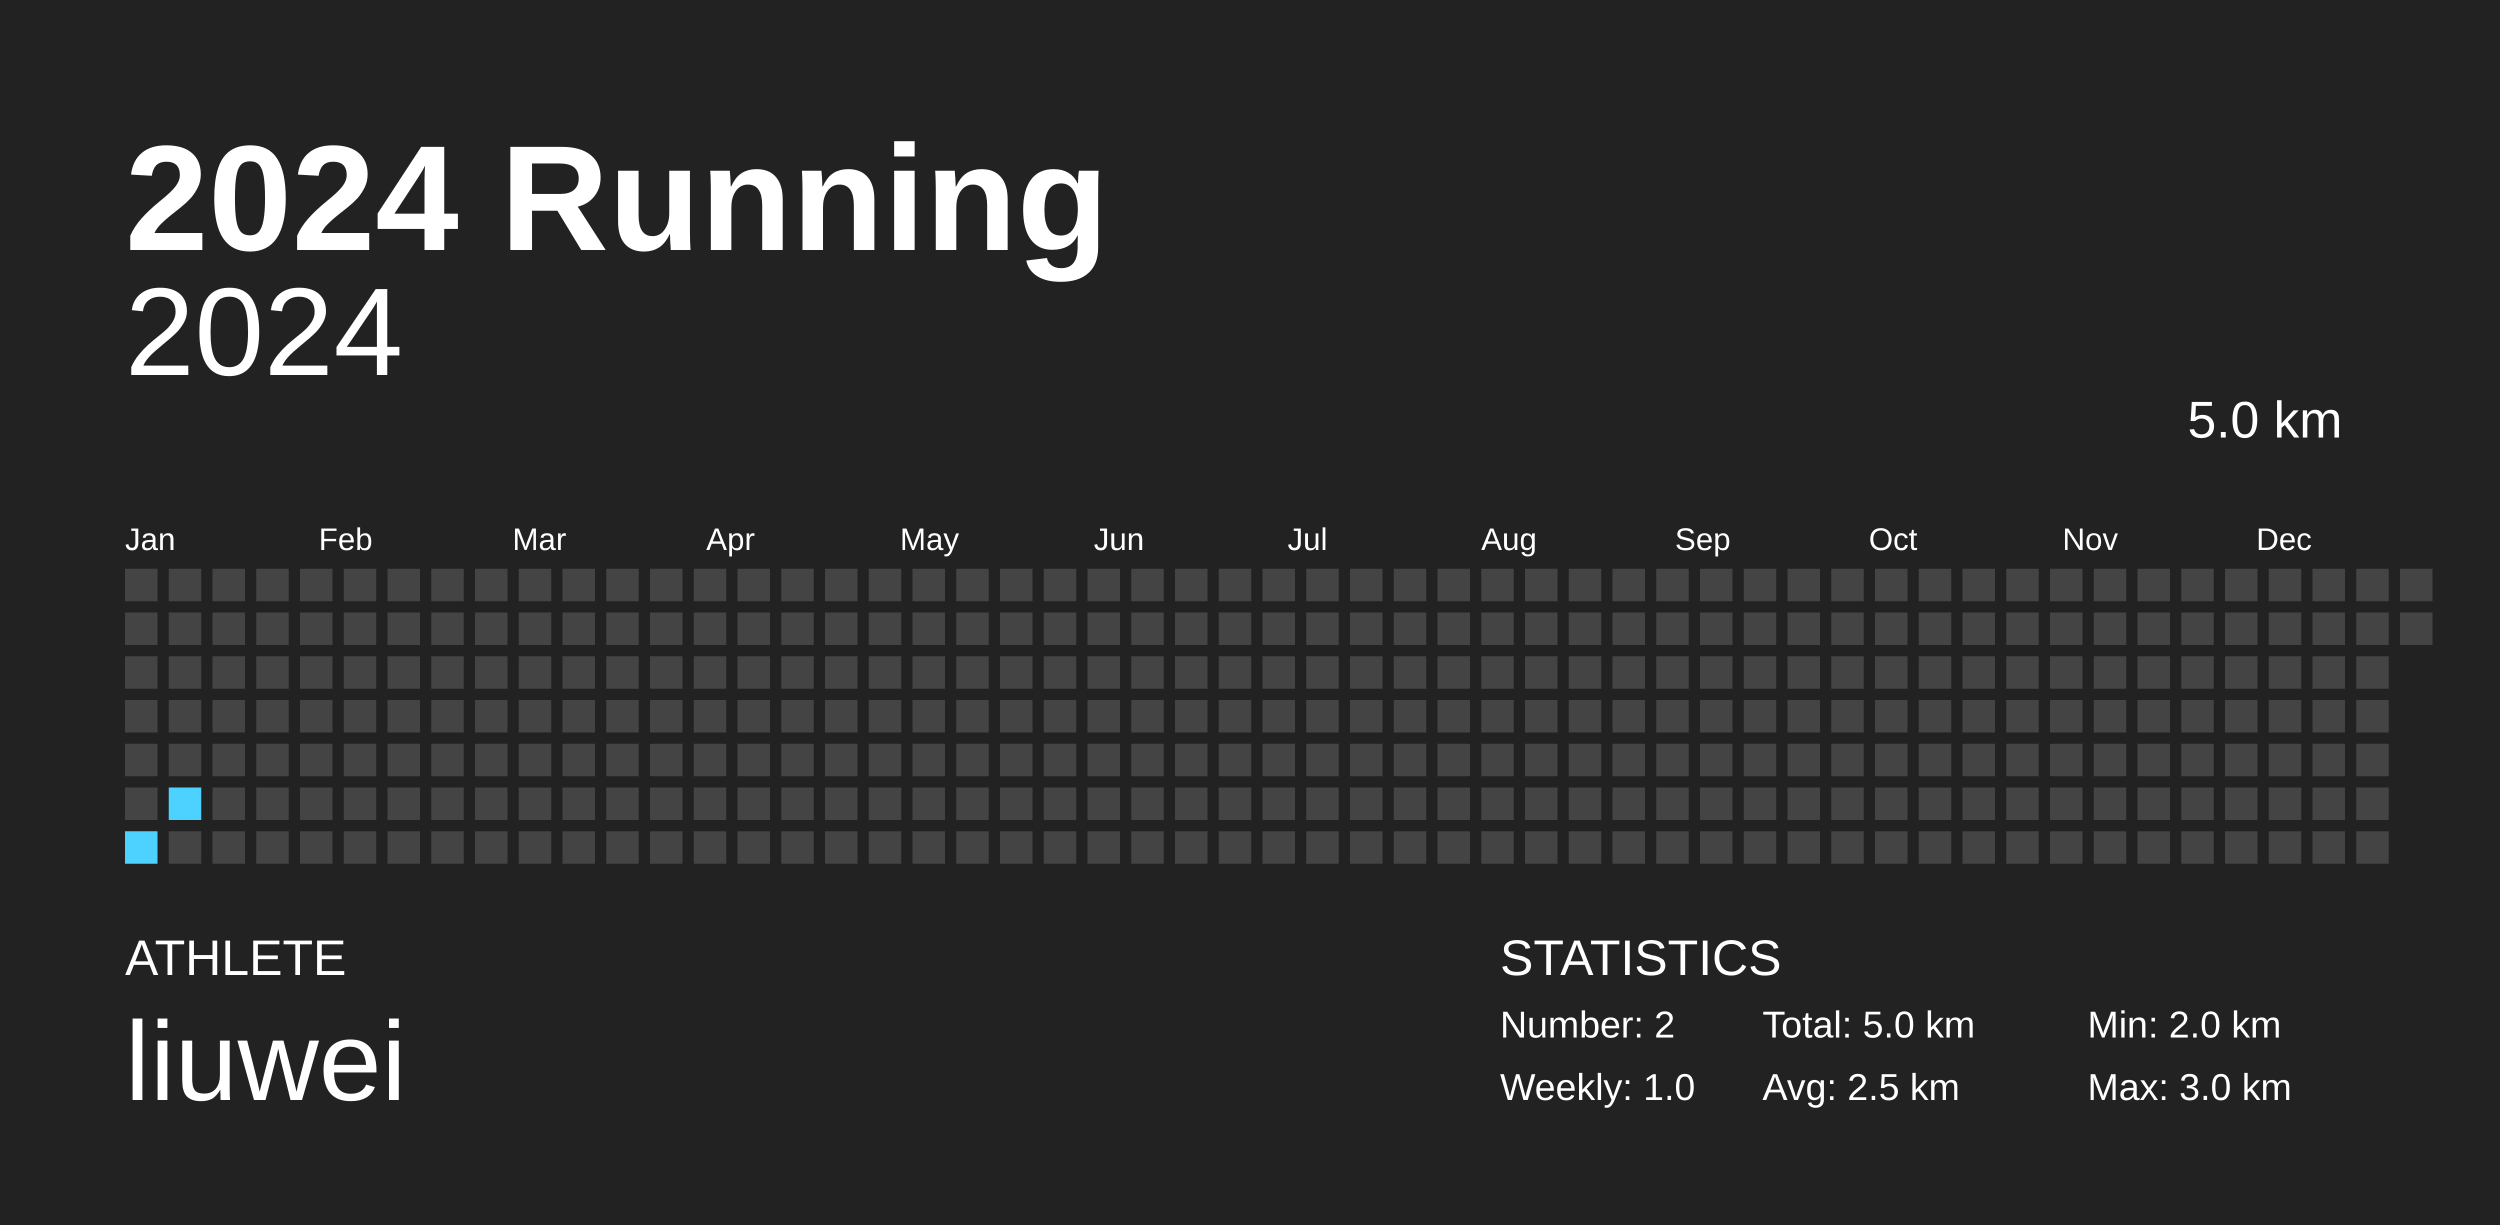
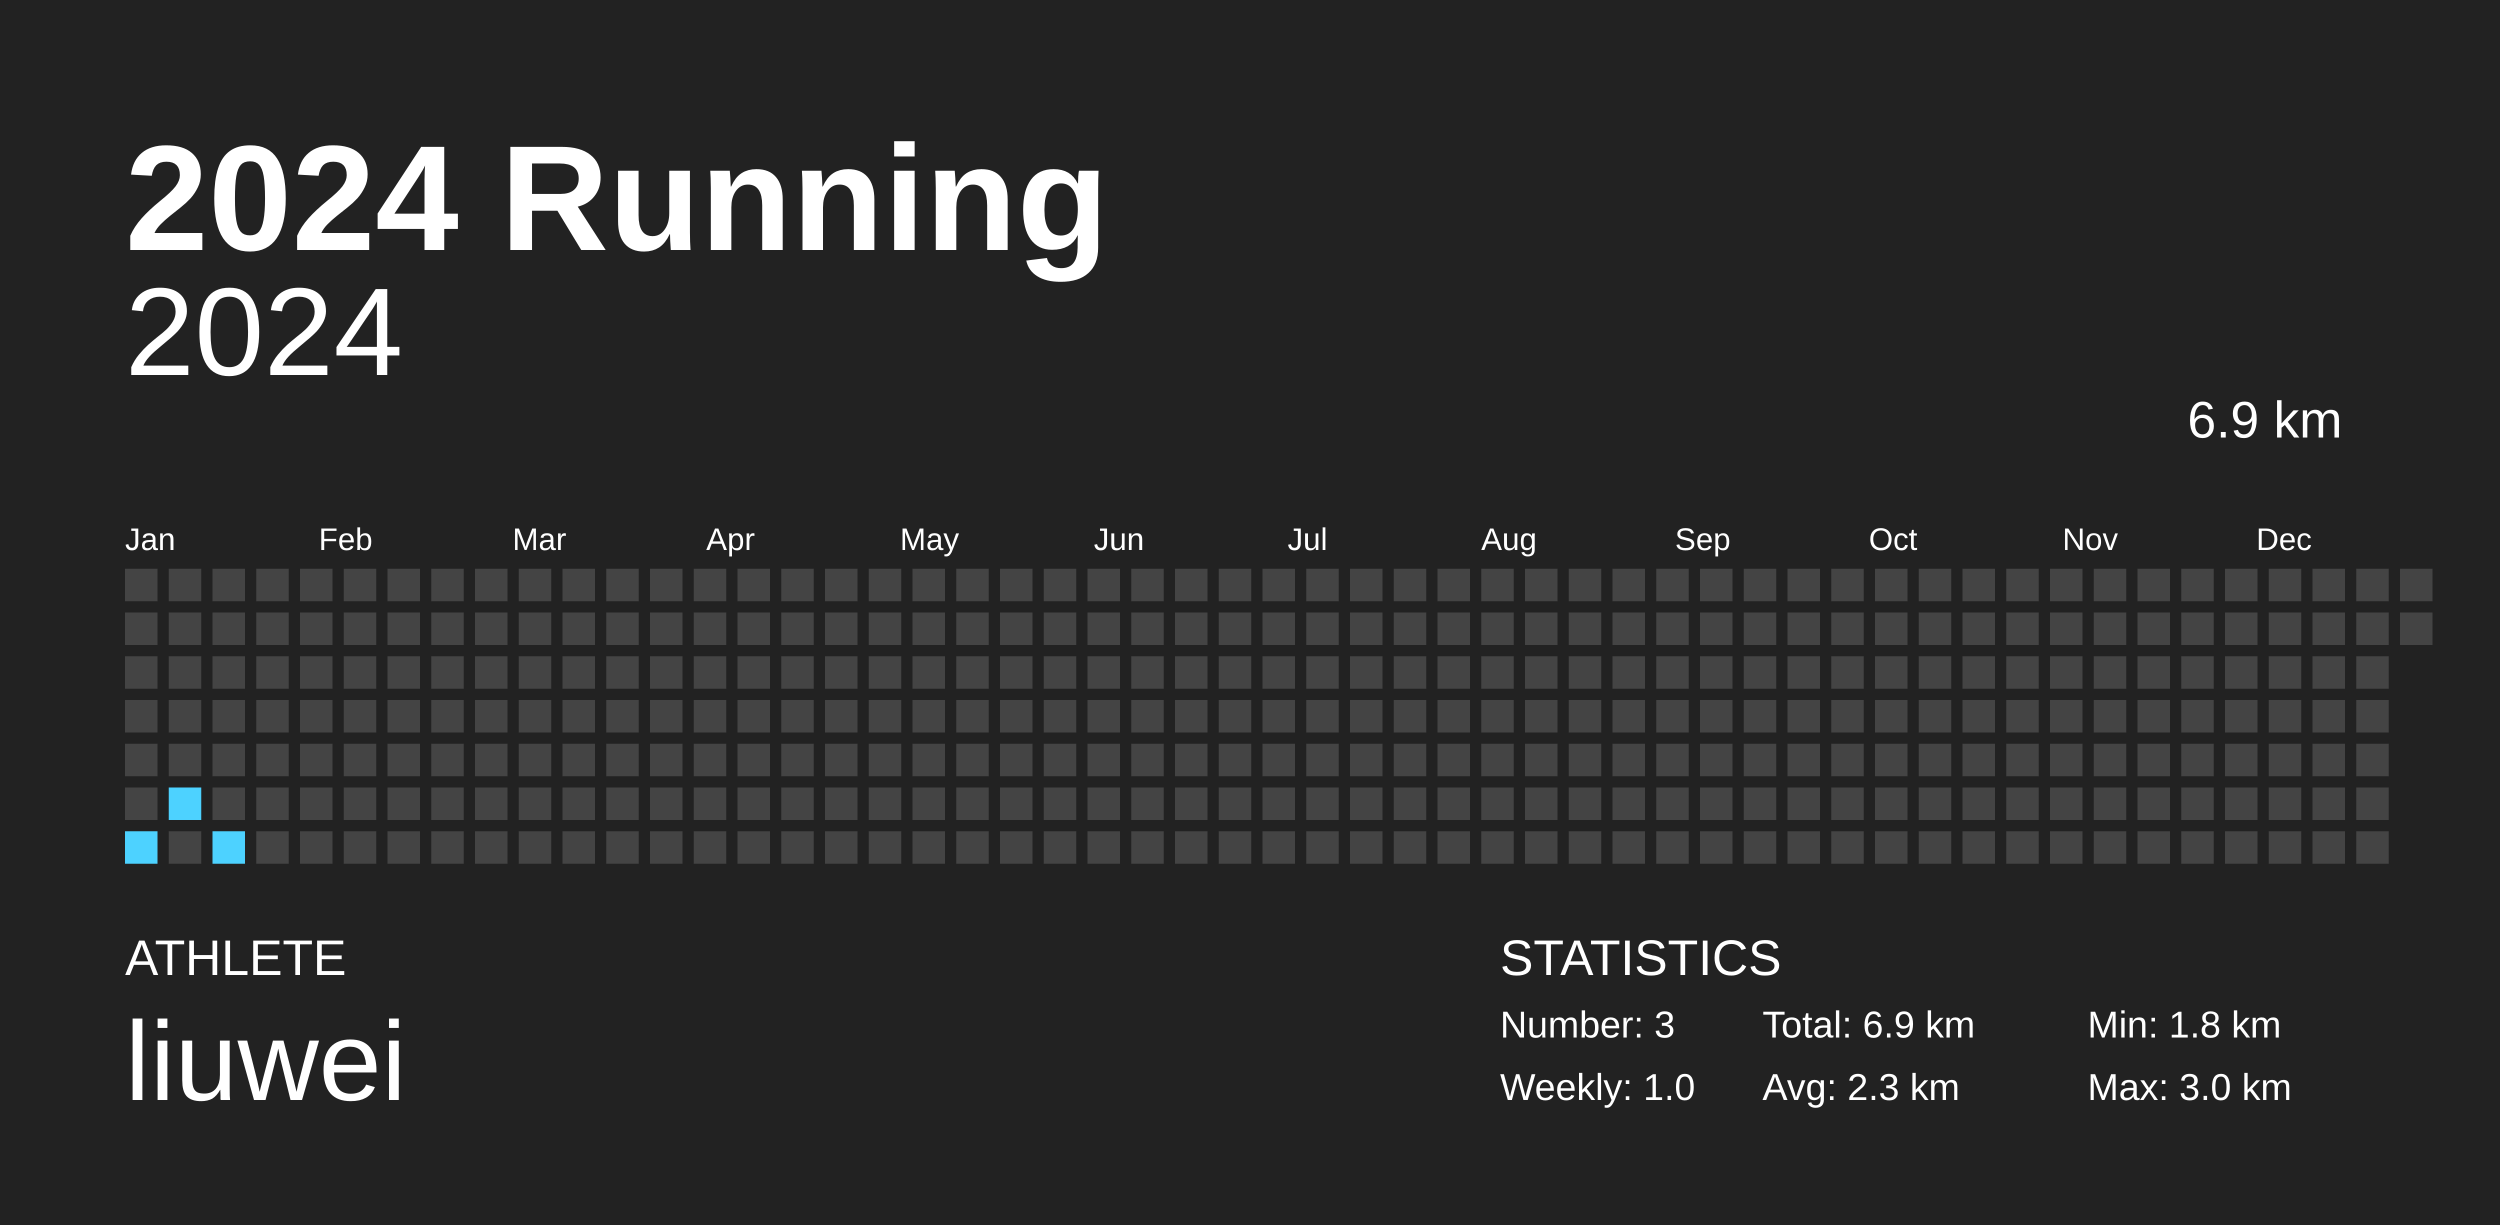
<svg xmlns="http://www.w3.org/2000/svg" baseProfile="full" height="98mm" version="1.1" viewBox="0,0,200,98" width="200mm">
  <defs />
  <rect fill="#222222" height="98" width="200" x="0" y="0" />
  <text fill="#FFFFFF" style="font-size:12px; font-family:Arial; font-weight:bold;" x="10" y="20">2024 Running</text>
  <text fill="#FFFFFF" style="font-size:4px; font-family:Arial" x="10" y="78">ATHLETE</text>
  <text fill="#FFFFFF" style="font-size:9px; font-family:Arial" x="10" y="88">liuwei</text>
  <text fill="#FFFFFF" style="font-size:4px; font-family:Arial" x="120" y="78">STATISTICS</text>
-   <text fill="#FFFFFF" style="font-size:3px; font-family:Arial" x="120" y="83">Number: 2</text>
+   <text fill="#FFFFFF" style="font-size:3px; font-family:Arial" x="120" y="83">Number: 3</text>
  <text fill="#FFFFFF" style="font-size:3px; font-family:Arial" x="120" y="88">Weekly: 1.0</text>
-   <text fill="#FFFFFF" style="font-size:3px; font-family:Arial" x="141" y="83">Total: 5.0 km</text>
-   <text fill="#FFFFFF" style="font-size:3px; font-family:Arial" x="141" y="88">Avg: 2.5 km</text>
-   <text fill="#FFFFFF" style="font-size:3px; font-family:Arial" x="167" y="83">Min: 2.0 km</text>
+   <text fill="#FFFFFF" style="font-size:3px; font-family:Arial" x="141" y="83">Total: 6.9 km</text>
+   <text fill="#FFFFFF" style="font-size:3px; font-family:Arial" x="141" y="88">Avg: 2.3 km</text>
+   <text fill="#FFFFFF" style="font-size:3px; font-family:Arial" x="167" y="83">Min: 1.8 km</text>
  <text fill="#FFFFFF" style="font-size:3px; font-family:Arial" x="167" y="88">Max: 3.0 km</text>
  <text alignment-baseline="hanging" fill="#FFFFFF" style="font-size:10.0px; font-family:Arial;" x="10" y="30">2024</text>
-   <text alignment-baseline="hanging" fill="#FFFFFF" style="font-size:4.125px; font-family:Arial;" x="175" y="35">5.0 km</text>
+   <text alignment-baseline="hanging" fill="#FFFFFF" style="font-size:4.125px; font-family:Arial;" x="175" y="35">6.9 km</text>
  <text fill="#FFFFFF" style="font-size:2.5px; font-family:Arial" x="10.0" y="44">Jan</text>
  <text fill="#FFFFFF" style="font-size:2.5px; font-family:Arial" x="25.5" y="44">Feb</text>
  <text fill="#FFFFFF" style="font-size:2.5px; font-family:Arial" x="41.0" y="44">Mar</text>
  <text fill="#FFFFFF" style="font-size:2.5px; font-family:Arial" x="56.5" y="44">Apr</text>
  <text fill="#FFFFFF" style="font-size:2.5px; font-family:Arial" x="72.0" y="44">May</text>
  <text fill="#FFFFFF" style="font-size:2.5px; font-family:Arial" x="87.5" y="44">Jun</text>
  <text fill="#FFFFFF" style="font-size:2.5px; font-family:Arial" x="103.0" y="44">Jul</text>
  <text fill="#FFFFFF" style="font-size:2.5px; font-family:Arial" x="118.5" y="44">Aug</text>
  <text fill="#FFFFFF" style="font-size:2.5px; font-family:Arial" x="134.0" y="44">Sep</text>
  <text fill="#FFFFFF" style="font-size:2.5px; font-family:Arial" x="149.5" y="44">Oct</text>
  <text fill="#FFFFFF" style="font-size:2.5px; font-family:Arial" x="165.0" y="44">Nov</text>
  <text fill="#FFFFFF" style="font-size:2.5px; font-family:Arial" x="180.5" y="44">Dec</text>
  <rect fill="#444444" height="2.6" width="2.6" x="10.0" y="45.5" />
  <rect fill="#444444" height="2.6" width="2.6" x="10.0" y="49.0" />
  <rect fill="#444444" height="2.6" width="2.6" x="10.0" y="52.5" />
  <rect fill="#444444" height="2.6" width="2.6" x="10.0" y="56.0" />
  <rect fill="#444444" height="2.6" width="2.6" x="10.0" y="59.5" />
  <rect fill="#444444" height="2.6" width="2.6" x="10.0" y="63.0" />
  <rect fill="#4dd2ff" height="2.6" width="2.6" x="10.0" y="66.5" />
  <rect fill="#444444" height="2.6" width="2.6" x="13.5" y="45.5" />
  <rect fill="#444444" height="2.6" width="2.6" x="13.5" y="49.0" />
  <rect fill="#444444" height="2.6" width="2.6" x="13.5" y="52.5" />
  <rect fill="#444444" height="2.6" width="2.6" x="13.5" y="56.0" />
  <rect fill="#444444" height="2.6" width="2.6" x="13.5" y="59.5" />
  <rect fill="#4dd2ff" height="2.6" width="2.6" x="13.5" y="63.0" />
  <rect fill="#444444" height="2.6" width="2.6" x="13.5" y="66.5" />
  <rect fill="#444444" height="2.6" width="2.6" x="17.0" y="45.5" />
  <rect fill="#444444" height="2.6" width="2.6" x="17.0" y="49.0" />
  <rect fill="#444444" height="2.6" width="2.6" x="17.0" y="52.5" />
  <rect fill="#444444" height="2.6" width="2.6" x="17.0" y="56.0" />
  <rect fill="#444444" height="2.6" width="2.6" x="17.0" y="59.5" />
  <rect fill="#444444" height="2.6" width="2.6" x="17.0" y="63.0" />
-   <rect fill="#444444" height="2.6" width="2.6" x="17.0" y="66.5" />
+   <rect fill="#4dd2ff" height="2.6" width="2.6" x="17.0" y="66.5" />
  <rect fill="#444444" height="2.6" width="2.6" x="20.5" y="45.5" />
  <rect fill="#444444" height="2.6" width="2.6" x="20.5" y="49.0" />
  <rect fill="#444444" height="2.6" width="2.6" x="20.5" y="52.5" />
  <rect fill="#444444" height="2.6" width="2.6" x="20.5" y="56.0" />
  <rect fill="#444444" height="2.6" width="2.6" x="20.5" y="59.5" />
  <rect fill="#444444" height="2.6" width="2.6" x="20.5" y="63.0" />
  <rect fill="#444444" height="2.6" width="2.6" x="20.5" y="66.5" />
  <rect fill="#444444" height="2.6" width="2.6" x="24.0" y="45.5" />
  <rect fill="#444444" height="2.6" width="2.6" x="24.0" y="49.0" />
  <rect fill="#444444" height="2.6" width="2.6" x="24.0" y="52.5" />
  <rect fill="#444444" height="2.6" width="2.6" x="24.0" y="56.0" />
  <rect fill="#444444" height="2.6" width="2.6" x="24.0" y="59.5" />
  <rect fill="#444444" height="2.6" width="2.6" x="24.0" y="63.0" />
  <rect fill="#444444" height="2.6" width="2.6" x="24.0" y="66.5" />
  <rect fill="#444444" height="2.6" width="2.6" x="27.5" y="45.5" />
  <rect fill="#444444" height="2.6" width="2.6" x="27.5" y="49.0" />
  <rect fill="#444444" height="2.6" width="2.6" x="27.5" y="52.5" />
  <rect fill="#444444" height="2.6" width="2.6" x="27.5" y="56.0" />
  <rect fill="#444444" height="2.6" width="2.6" x="27.5" y="59.5" />
  <rect fill="#444444" height="2.6" width="2.6" x="27.5" y="63.0" />
  <rect fill="#444444" height="2.6" width="2.6" x="27.5" y="66.5" />
  <rect fill="#444444" height="2.6" width="2.6" x="31.0" y="45.5" />
  <rect fill="#444444" height="2.6" width="2.6" x="31.0" y="49.0" />
  <rect fill="#444444" height="2.6" width="2.6" x="31.0" y="52.5" />
  <rect fill="#444444" height="2.6" width="2.6" x="31.0" y="56.0" />
  <rect fill="#444444" height="2.6" width="2.6" x="31.0" y="59.5" />
  <rect fill="#444444" height="2.6" width="2.6" x="31.0" y="63.0" />
  <rect fill="#444444" height="2.6" width="2.6" x="31.0" y="66.5" />
  <rect fill="#444444" height="2.6" width="2.6" x="34.5" y="45.5" />
  <rect fill="#444444" height="2.6" width="2.6" x="34.5" y="49.0" />
  <rect fill="#444444" height="2.6" width="2.6" x="34.5" y="52.5" />
  <rect fill="#444444" height="2.6" width="2.6" x="34.5" y="56.0" />
  <rect fill="#444444" height="2.6" width="2.6" x="34.5" y="59.5" />
  <rect fill="#444444" height="2.6" width="2.6" x="34.5" y="63.0" />
  <rect fill="#444444" height="2.6" width="2.6" x="34.5" y="66.5" />
  <rect fill="#444444" height="2.6" width="2.6" x="38.0" y="45.5" />
  <rect fill="#444444" height="2.6" width="2.6" x="38.0" y="49.0" />
  <rect fill="#444444" height="2.6" width="2.6" x="38.0" y="52.5" />
  <rect fill="#444444" height="2.6" width="2.6" x="38.0" y="56.0" />
  <rect fill="#444444" height="2.6" width="2.6" x="38.0" y="59.5" />
  <rect fill="#444444" height="2.6" width="2.6" x="38.0" y="63.0" />
  <rect fill="#444444" height="2.6" width="2.6" x="38.0" y="66.5" />
  <rect fill="#444444" height="2.6" width="2.6" x="41.5" y="45.5" />
  <rect fill="#444444" height="2.6" width="2.6" x="41.5" y="49.0" />
  <rect fill="#444444" height="2.6" width="2.6" x="41.5" y="52.5" />
  <rect fill="#444444" height="2.6" width="2.6" x="41.5" y="56.0" />
  <rect fill="#444444" height="2.6" width="2.6" x="41.5" y="59.5" />
  <rect fill="#444444" height="2.6" width="2.6" x="41.5" y="63.0" />
  <rect fill="#444444" height="2.6" width="2.6" x="41.5" y="66.5" />
  <rect fill="#444444" height="2.6" width="2.6" x="45.0" y="45.5" />
  <rect fill="#444444" height="2.6" width="2.6" x="45.0" y="49.0" />
  <rect fill="#444444" height="2.6" width="2.6" x="45.0" y="52.5" />
  <rect fill="#444444" height="2.6" width="2.6" x="45.0" y="56.0" />
  <rect fill="#444444" height="2.6" width="2.6" x="45.0" y="59.5" />
  <rect fill="#444444" height="2.6" width="2.6" x="45.0" y="63.0" />
  <rect fill="#444444" height="2.6" width="2.6" x="45.0" y="66.5" />
  <rect fill="#444444" height="2.6" width="2.6" x="48.5" y="45.5" />
  <rect fill="#444444" height="2.6" width="2.6" x="48.5" y="49.0" />
  <rect fill="#444444" height="2.6" width="2.6" x="48.5" y="52.5" />
  <rect fill="#444444" height="2.6" width="2.6" x="48.5" y="56.0" />
  <rect fill="#444444" height="2.6" width="2.6" x="48.5" y="59.5" />
  <rect fill="#444444" height="2.6" width="2.6" x="48.5" y="63.0" />
  <rect fill="#444444" height="2.6" width="2.6" x="48.5" y="66.5" />
  <rect fill="#444444" height="2.6" width="2.6" x="52.0" y="45.5" />
  <rect fill="#444444" height="2.6" width="2.6" x="52.0" y="49.0" />
  <rect fill="#444444" height="2.6" width="2.6" x="52.0" y="52.5" />
  <rect fill="#444444" height="2.6" width="2.6" x="52.0" y="56.0" />
  <rect fill="#444444" height="2.6" width="2.6" x="52.0" y="59.5" />
  <rect fill="#444444" height="2.6" width="2.6" x="52.0" y="63.0" />
  <rect fill="#444444" height="2.6" width="2.6" x="52.0" y="66.5" />
  <rect fill="#444444" height="2.6" width="2.6" x="55.5" y="45.5" />
  <rect fill="#444444" height="2.6" width="2.6" x="55.5" y="49.0" />
  <rect fill="#444444" height="2.6" width="2.6" x="55.5" y="52.5" />
  <rect fill="#444444" height="2.6" width="2.6" x="55.5" y="56.0" />
  <rect fill="#444444" height="2.6" width="2.6" x="55.5" y="59.5" />
  <rect fill="#444444" height="2.6" width="2.6" x="55.5" y="63.0" />
  <rect fill="#444444" height="2.6" width="2.6" x="55.5" y="66.5" />
  <rect fill="#444444" height="2.6" width="2.6" x="59.0" y="45.5" />
  <rect fill="#444444" height="2.6" width="2.6" x="59.0" y="49.0" />
  <rect fill="#444444" height="2.6" width="2.6" x="59.0" y="52.5" />
  <rect fill="#444444" height="2.6" width="2.6" x="59.0" y="56.0" />
  <rect fill="#444444" height="2.6" width="2.6" x="59.0" y="59.5" />
  <rect fill="#444444" height="2.6" width="2.6" x="59.0" y="63.0" />
  <rect fill="#444444" height="2.6" width="2.6" x="59.0" y="66.5" />
  <rect fill="#444444" height="2.6" width="2.6" x="62.5" y="45.5" />
  <rect fill="#444444" height="2.6" width="2.6" x="62.5" y="49.0" />
  <rect fill="#444444" height="2.6" width="2.6" x="62.5" y="52.5" />
  <rect fill="#444444" height="2.6" width="2.6" x="62.5" y="56.0" />
  <rect fill="#444444" height="2.6" width="2.6" x="62.5" y="59.5" />
  <rect fill="#444444" height="2.6" width="2.6" x="62.5" y="63.0" />
  <rect fill="#444444" height="2.6" width="2.6" x="62.5" y="66.5" />
  <rect fill="#444444" height="2.6" width="2.6" x="66.0" y="45.5" />
  <rect fill="#444444" height="2.6" width="2.6" x="66.0" y="49.0" />
  <rect fill="#444444" height="2.6" width="2.6" x="66.0" y="52.5" />
  <rect fill="#444444" height="2.6" width="2.6" x="66.0" y="56.0" />
  <rect fill="#444444" height="2.6" width="2.6" x="66.0" y="59.5" />
  <rect fill="#444444" height="2.6" width="2.6" x="66.0" y="63.0" />
  <rect fill="#444444" height="2.6" width="2.6" x="66.0" y="66.5" />
  <rect fill="#444444" height="2.6" width="2.6" x="69.5" y="45.5" />
  <rect fill="#444444" height="2.6" width="2.6" x="69.5" y="49.0" />
  <rect fill="#444444" height="2.6" width="2.6" x="69.5" y="52.5" />
  <rect fill="#444444" height="2.6" width="2.6" x="69.5" y="56.0" />
  <rect fill="#444444" height="2.6" width="2.6" x="69.5" y="59.5" />
  <rect fill="#444444" height="2.6" width="2.6" x="69.5" y="63.0" />
  <rect fill="#444444" height="2.6" width="2.6" x="69.5" y="66.5" />
  <rect fill="#444444" height="2.6" width="2.6" x="73.0" y="45.5" />
  <rect fill="#444444" height="2.6" width="2.6" x="73.0" y="49.0" />
  <rect fill="#444444" height="2.6" width="2.6" x="73.0" y="52.5" />
  <rect fill="#444444" height="2.6" width="2.6" x="73.0" y="56.0" />
  <rect fill="#444444" height="2.6" width="2.6" x="73.0" y="59.5" />
  <rect fill="#444444" height="2.6" width="2.6" x="73.0" y="63.0" />
  <rect fill="#444444" height="2.6" width="2.6" x="73.0" y="66.5" />
  <rect fill="#444444" height="2.6" width="2.6" x="76.5" y="45.5" />
  <rect fill="#444444" height="2.6" width="2.6" x="76.5" y="49.0" />
  <rect fill="#444444" height="2.6" width="2.6" x="76.5" y="52.5" />
  <rect fill="#444444" height="2.6" width="2.6" x="76.5" y="56.0" />
  <rect fill="#444444" height="2.6" width="2.6" x="76.5" y="59.5" />
  <rect fill="#444444" height="2.6" width="2.6" x="76.5" y="63.0" />
  <rect fill="#444444" height="2.6" width="2.6" x="76.5" y="66.5" />
  <rect fill="#444444" height="2.6" width="2.6" x="80.0" y="45.5" />
  <rect fill="#444444" height="2.6" width="2.6" x="80.0" y="49.0" />
  <rect fill="#444444" height="2.6" width="2.6" x="80.0" y="52.5" />
  <rect fill="#444444" height="2.6" width="2.6" x="80.0" y="56.0" />
  <rect fill="#444444" height="2.6" width="2.6" x="80.0" y="59.5" />
  <rect fill="#444444" height="2.6" width="2.6" x="80.0" y="63.0" />
  <rect fill="#444444" height="2.6" width="2.6" x="80.0" y="66.5" />
  <rect fill="#444444" height="2.6" width="2.6" x="83.5" y="45.5" />
  <rect fill="#444444" height="2.6" width="2.6" x="83.5" y="49.0" />
  <rect fill="#444444" height="2.6" width="2.6" x="83.5" y="52.5" />
  <rect fill="#444444" height="2.6" width="2.6" x="83.5" y="56.0" />
  <rect fill="#444444" height="2.6" width="2.6" x="83.5" y="59.5" />
  <rect fill="#444444" height="2.6" width="2.6" x="83.5" y="63.0" />
  <rect fill="#444444" height="2.6" width="2.6" x="83.5" y="66.5" />
  <rect fill="#444444" height="2.6" width="2.6" x="87.0" y="45.5" />
  <rect fill="#444444" height="2.6" width="2.6" x="87.0" y="49.0" />
  <rect fill="#444444" height="2.6" width="2.6" x="87.0" y="52.5" />
  <rect fill="#444444" height="2.6" width="2.6" x="87.0" y="56.0" />
  <rect fill="#444444" height="2.6" width="2.6" x="87.0" y="59.5" />
  <rect fill="#444444" height="2.6" width="2.6" x="87.0" y="63.0" />
  <rect fill="#444444" height="2.6" width="2.6" x="87.0" y="66.5" />
  <rect fill="#444444" height="2.6" width="2.6" x="90.5" y="45.5" />
  <rect fill="#444444" height="2.6" width="2.6" x="90.5" y="49.0" />
  <rect fill="#444444" height="2.6" width="2.6" x="90.5" y="52.5" />
  <rect fill="#444444" height="2.6" width="2.6" x="90.5" y="56.0" />
  <rect fill="#444444" height="2.6" width="2.6" x="90.5" y="59.5" />
  <rect fill="#444444" height="2.6" width="2.6" x="90.5" y="63.0" />
  <rect fill="#444444" height="2.6" width="2.6" x="90.5" y="66.5" />
  <rect fill="#444444" height="2.6" width="2.6" x="94.0" y="45.5" />
  <rect fill="#444444" height="2.6" width="2.6" x="94.0" y="49.0" />
  <rect fill="#444444" height="2.6" width="2.6" x="94.0" y="52.5" />
  <rect fill="#444444" height="2.6" width="2.6" x="94.0" y="56.0" />
  <rect fill="#444444" height="2.6" width="2.6" x="94.0" y="59.5" />
  <rect fill="#444444" height="2.6" width="2.6" x="94.0" y="63.0" />
  <rect fill="#444444" height="2.6" width="2.6" x="94.0" y="66.5" />
  <rect fill="#444444" height="2.6" width="2.6" x="97.5" y="45.5" />
  <rect fill="#444444" height="2.6" width="2.6" x="97.5" y="49.0" />
  <rect fill="#444444" height="2.6" width="2.6" x="97.5" y="52.5" />
  <rect fill="#444444" height="2.6" width="2.6" x="97.5" y="56.0" />
  <rect fill="#444444" height="2.6" width="2.6" x="97.5" y="59.5" />
  <rect fill="#444444" height="2.6" width="2.6" x="97.5" y="63.0" />
  <rect fill="#444444" height="2.6" width="2.6" x="97.5" y="66.5" />
  <rect fill="#444444" height="2.6" width="2.6" x="101.0" y="45.5" />
  <rect fill="#444444" height="2.6" width="2.6" x="101.0" y="49.0" />
  <rect fill="#444444" height="2.6" width="2.6" x="101.0" y="52.5" />
  <rect fill="#444444" height="2.6" width="2.6" x="101.0" y="56.0" />
  <rect fill="#444444" height="2.6" width="2.6" x="101.0" y="59.5" />
  <rect fill="#444444" height="2.6" width="2.6" x="101.0" y="63.0" />
  <rect fill="#444444" height="2.6" width="2.6" x="101.0" y="66.5" />
  <rect fill="#444444" height="2.6" width="2.6" x="104.5" y="45.5" />
  <rect fill="#444444" height="2.6" width="2.6" x="104.5" y="49.0" />
  <rect fill="#444444" height="2.6" width="2.6" x="104.5" y="52.5" />
  <rect fill="#444444" height="2.6" width="2.6" x="104.5" y="56.0" />
  <rect fill="#444444" height="2.6" width="2.6" x="104.5" y="59.5" />
  <rect fill="#444444" height="2.6" width="2.6" x="104.5" y="63.0" />
  <rect fill="#444444" height="2.6" width="2.6" x="104.5" y="66.5" />
  <rect fill="#444444" height="2.6" width="2.6" x="108.0" y="45.5" />
  <rect fill="#444444" height="2.6" width="2.6" x="108.0" y="49.0" />
  <rect fill="#444444" height="2.6" width="2.6" x="108.0" y="52.5" />
  <rect fill="#444444" height="2.6" width="2.6" x="108.0" y="56.0" />
  <rect fill="#444444" height="2.6" width="2.6" x="108.0" y="59.5" />
  <rect fill="#444444" height="2.6" width="2.6" x="108.0" y="63.0" />
  <rect fill="#444444" height="2.6" width="2.6" x="108.0" y="66.5" />
  <rect fill="#444444" height="2.6" width="2.6" x="111.5" y="45.5" />
  <rect fill="#444444" height="2.6" width="2.6" x="111.5" y="49.0" />
  <rect fill="#444444" height="2.6" width="2.6" x="111.5" y="52.5" />
  <rect fill="#444444" height="2.6" width="2.6" x="111.5" y="56.0" />
  <rect fill="#444444" height="2.6" width="2.6" x="111.5" y="59.5" />
  <rect fill="#444444" height="2.6" width="2.6" x="111.5" y="63.0" />
  <rect fill="#444444" height="2.6" width="2.6" x="111.5" y="66.5" />
  <rect fill="#444444" height="2.6" width="2.6" x="115.0" y="45.5" />
  <rect fill="#444444" height="2.6" width="2.6" x="115.0" y="49.0" />
  <rect fill="#444444" height="2.6" width="2.6" x="115.0" y="52.5" />
  <rect fill="#444444" height="2.6" width="2.6" x="115.0" y="56.0" />
  <rect fill="#444444" height="2.6" width="2.6" x="115.0" y="59.5" />
  <rect fill="#444444" height="2.6" width="2.6" x="115.0" y="63.0" />
  <rect fill="#444444" height="2.6" width="2.6" x="115.0" y="66.5" />
  <rect fill="#444444" height="2.6" width="2.6" x="118.5" y="45.5" />
  <rect fill="#444444" height="2.6" width="2.6" x="118.5" y="49.0" />
  <rect fill="#444444" height="2.6" width="2.6" x="118.5" y="52.5" />
  <rect fill="#444444" height="2.6" width="2.6" x="118.5" y="56.0" />
  <rect fill="#444444" height="2.6" width="2.6" x="118.5" y="59.5" />
  <rect fill="#444444" height="2.6" width="2.6" x="118.5" y="63.0" />
  <rect fill="#444444" height="2.6" width="2.6" x="118.5" y="66.5" />
  <rect fill="#444444" height="2.6" width="2.6" x="122.0" y="45.5" />
  <rect fill="#444444" height="2.6" width="2.6" x="122.0" y="49.0" />
  <rect fill="#444444" height="2.6" width="2.6" x="122.0" y="52.5" />
  <rect fill="#444444" height="2.6" width="2.6" x="122.0" y="56.0" />
  <rect fill="#444444" height="2.6" width="2.6" x="122.0" y="59.5" />
  <rect fill="#444444" height="2.6" width="2.6" x="122.0" y="63.0" />
  <rect fill="#444444" height="2.6" width="2.6" x="122.0" y="66.5" />
  <rect fill="#444444" height="2.6" width="2.6" x="125.5" y="45.5" />
  <rect fill="#444444" height="2.6" width="2.6" x="125.5" y="49.0" />
  <rect fill="#444444" height="2.6" width="2.6" x="125.5" y="52.5" />
  <rect fill="#444444" height="2.6" width="2.6" x="125.5" y="56.0" />
  <rect fill="#444444" height="2.6" width="2.6" x="125.5" y="59.5" />
  <rect fill="#444444" height="2.6" width="2.6" x="125.5" y="63.0" />
  <rect fill="#444444" height="2.6" width="2.6" x="125.5" y="66.5" />
  <rect fill="#444444" height="2.6" width="2.6" x="129.0" y="45.5" />
  <rect fill="#444444" height="2.6" width="2.6" x="129.0" y="49.0" />
  <rect fill="#444444" height="2.6" width="2.6" x="129.0" y="52.5" />
  <rect fill="#444444" height="2.6" width="2.6" x="129.0" y="56.0" />
  <rect fill="#444444" height="2.6" width="2.6" x="129.0" y="59.5" />
  <rect fill="#444444" height="2.6" width="2.6" x="129.0" y="63.0" />
  <rect fill="#444444" height="2.6" width="2.6" x="129.0" y="66.5" />
  <rect fill="#444444" height="2.6" width="2.6" x="132.5" y="45.5" />
  <rect fill="#444444" height="2.6" width="2.6" x="132.5" y="49.0" />
  <rect fill="#444444" height="2.6" width="2.6" x="132.5" y="52.5" />
  <rect fill="#444444" height="2.6" width="2.6" x="132.5" y="56.0" />
  <rect fill="#444444" height="2.6" width="2.6" x="132.5" y="59.5" />
  <rect fill="#444444" height="2.6" width="2.6" x="132.5" y="63.0" />
  <rect fill="#444444" height="2.6" width="2.6" x="132.5" y="66.5" />
  <rect fill="#444444" height="2.6" width="2.6" x="136.0" y="45.5" />
  <rect fill="#444444" height="2.6" width="2.6" x="136.0" y="49.0" />
  <rect fill="#444444" height="2.6" width="2.6" x="136.0" y="52.5" />
  <rect fill="#444444" height="2.6" width="2.6" x="136.0" y="56.0" />
  <rect fill="#444444" height="2.6" width="2.6" x="136.0" y="59.5" />
  <rect fill="#444444" height="2.6" width="2.6" x="136.0" y="63.0" />
  <rect fill="#444444" height="2.6" width="2.6" x="136.0" y="66.5" />
  <rect fill="#444444" height="2.6" width="2.6" x="139.5" y="45.5" />
  <rect fill="#444444" height="2.6" width="2.6" x="139.5" y="49.0" />
  <rect fill="#444444" height="2.6" width="2.6" x="139.5" y="52.5" />
  <rect fill="#444444" height="2.6" width="2.6" x="139.5" y="56.0" />
  <rect fill="#444444" height="2.6" width="2.6" x="139.5" y="59.5" />
  <rect fill="#444444" height="2.6" width="2.6" x="139.5" y="63.0" />
  <rect fill="#444444" height="2.6" width="2.6" x="139.5" y="66.5" />
  <rect fill="#444444" height="2.6" width="2.6" x="143.0" y="45.5" />
  <rect fill="#444444" height="2.6" width="2.6" x="143.0" y="49.0" />
  <rect fill="#444444" height="2.6" width="2.6" x="143.0" y="52.5" />
  <rect fill="#444444" height="2.6" width="2.6" x="143.0" y="56.0" />
  <rect fill="#444444" height="2.6" width="2.6" x="143.0" y="59.5" />
  <rect fill="#444444" height="2.6" width="2.6" x="143.0" y="63.0" />
  <rect fill="#444444" height="2.6" width="2.6" x="143.0" y="66.5" />
  <rect fill="#444444" height="2.6" width="2.6" x="146.5" y="45.5" />
  <rect fill="#444444" height="2.6" width="2.6" x="146.5" y="49.0" />
  <rect fill="#444444" height="2.6" width="2.6" x="146.5" y="52.5" />
  <rect fill="#444444" height="2.6" width="2.6" x="146.5" y="56.0" />
  <rect fill="#444444" height="2.6" width="2.6" x="146.5" y="59.5" />
  <rect fill="#444444" height="2.6" width="2.6" x="146.5" y="63.0" />
  <rect fill="#444444" height="2.6" width="2.6" x="146.5" y="66.5" />
  <rect fill="#444444" height="2.6" width="2.6" x="150.0" y="45.5" />
  <rect fill="#444444" height="2.6" width="2.6" x="150.0" y="49.0" />
  <rect fill="#444444" height="2.6" width="2.6" x="150.0" y="52.5" />
  <rect fill="#444444" height="2.6" width="2.6" x="150.0" y="56.0" />
  <rect fill="#444444" height="2.6" width="2.6" x="150.0" y="59.5" />
  <rect fill="#444444" height="2.6" width="2.6" x="150.0" y="63.0" />
  <rect fill="#444444" height="2.6" width="2.6" x="150.0" y="66.5" />
  <rect fill="#444444" height="2.6" width="2.6" x="153.5" y="45.5" />
  <rect fill="#444444" height="2.6" width="2.6" x="153.5" y="49.0" />
  <rect fill="#444444" height="2.6" width="2.6" x="153.5" y="52.5" />
  <rect fill="#444444" height="2.6" width="2.6" x="153.5" y="56.0" />
  <rect fill="#444444" height="2.6" width="2.6" x="153.5" y="59.5" />
  <rect fill="#444444" height="2.6" width="2.6" x="153.5" y="63.0" />
  <rect fill="#444444" height="2.6" width="2.6" x="153.5" y="66.5" />
  <rect fill="#444444" height="2.6" width="2.6" x="157.0" y="45.5" />
  <rect fill="#444444" height="2.6" width="2.6" x="157.0" y="49.0" />
  <rect fill="#444444" height="2.6" width="2.6" x="157.0" y="52.5" />
  <rect fill="#444444" height="2.6" width="2.6" x="157.0" y="56.0" />
  <rect fill="#444444" height="2.6" width="2.6" x="157.0" y="59.5" />
  <rect fill="#444444" height="2.6" width="2.6" x="157.0" y="63.0" />
  <rect fill="#444444" height="2.6" width="2.6" x="157.0" y="66.5" />
  <rect fill="#444444" height="2.6" width="2.6" x="160.5" y="45.5" />
  <rect fill="#444444" height="2.6" width="2.6" x="160.5" y="49.0" />
  <rect fill="#444444" height="2.6" width="2.6" x="160.5" y="52.5" />
  <rect fill="#444444" height="2.6" width="2.6" x="160.5" y="56.0" />
  <rect fill="#444444" height="2.6" width="2.6" x="160.5" y="59.5" />
  <rect fill="#444444" height="2.6" width="2.6" x="160.5" y="63.0" />
  <rect fill="#444444" height="2.6" width="2.6" x="160.5" y="66.5" />
  <rect fill="#444444" height="2.6" width="2.6" x="164.0" y="45.5" />
  <rect fill="#444444" height="2.6" width="2.6" x="164.0" y="49.0" />
  <rect fill="#444444" height="2.6" width="2.6" x="164.0" y="52.5" />
  <rect fill="#444444" height="2.6" width="2.6" x="164.0" y="56.0" />
  <rect fill="#444444" height="2.6" width="2.6" x="164.0" y="59.5" />
  <rect fill="#444444" height="2.6" width="2.6" x="164.0" y="63.0" />
  <rect fill="#444444" height="2.6" width="2.6" x="164.0" y="66.5" />
  <rect fill="#444444" height="2.6" width="2.6" x="167.5" y="45.5" />
  <rect fill="#444444" height="2.6" width="2.6" x="167.5" y="49.0" />
  <rect fill="#444444" height="2.6" width="2.6" x="167.5" y="52.5" />
  <rect fill="#444444" height="2.6" width="2.6" x="167.5" y="56.0" />
  <rect fill="#444444" height="2.6" width="2.6" x="167.5" y="59.5" />
  <rect fill="#444444" height="2.6" width="2.6" x="167.5" y="63.0" />
  <rect fill="#444444" height="2.6" width="2.6" x="167.5" y="66.5" />
  <rect fill="#444444" height="2.6" width="2.6" x="171.0" y="45.5" />
  <rect fill="#444444" height="2.6" width="2.6" x="171.0" y="49.0" />
  <rect fill="#444444" height="2.6" width="2.6" x="171.0" y="52.5" />
  <rect fill="#444444" height="2.6" width="2.6" x="171.0" y="56.0" />
  <rect fill="#444444" height="2.6" width="2.6" x="171.0" y="59.5" />
  <rect fill="#444444" height="2.6" width="2.6" x="171.0" y="63.0" />
  <rect fill="#444444" height="2.6" width="2.6" x="171.0" y="66.5" />
  <rect fill="#444444" height="2.6" width="2.6" x="174.5" y="45.5" />
  <rect fill="#444444" height="2.6" width="2.6" x="174.5" y="49.0" />
  <rect fill="#444444" height="2.6" width="2.6" x="174.5" y="52.5" />
  <rect fill="#444444" height="2.6" width="2.6" x="174.5" y="56.0" />
  <rect fill="#444444" height="2.6" width="2.6" x="174.5" y="59.5" />
  <rect fill="#444444" height="2.6" width="2.6" x="174.5" y="63.0" />
  <rect fill="#444444" height="2.6" width="2.6" x="174.5" y="66.5" />
  <rect fill="#444444" height="2.6" width="2.6" x="178.0" y="45.5" />
  <rect fill="#444444" height="2.6" width="2.6" x="178.0" y="49.0" />
  <rect fill="#444444" height="2.6" width="2.6" x="178.0" y="52.5" />
  <rect fill="#444444" height="2.6" width="2.6" x="178.0" y="56.0" />
  <rect fill="#444444" height="2.6" width="2.6" x="178.0" y="59.5" />
  <rect fill="#444444" height="2.6" width="2.6" x="178.0" y="63.0" />
  <rect fill="#444444" height="2.6" width="2.6" x="178.0" y="66.5" />
  <rect fill="#444444" height="2.6" width="2.6" x="181.5" y="45.5" />
  <rect fill="#444444" height="2.6" width="2.6" x="181.5" y="49.0" />
  <rect fill="#444444" height="2.6" width="2.6" x="181.5" y="52.5" />
  <rect fill="#444444" height="2.6" width="2.6" x="181.5" y="56.0" />
  <rect fill="#444444" height="2.6" width="2.6" x="181.5" y="59.5" />
  <rect fill="#444444" height="2.6" width="2.6" x="181.5" y="63.0" />
  <rect fill="#444444" height="2.6" width="2.6" x="181.5" y="66.5" />
  <rect fill="#444444" height="2.6" width="2.6" x="185.0" y="45.5" />
  <rect fill="#444444" height="2.6" width="2.6" x="185.0" y="49.0" />
  <rect fill="#444444" height="2.6" width="2.6" x="185.0" y="52.5" />
  <rect fill="#444444" height="2.6" width="2.6" x="185.0" y="56.0" />
  <rect fill="#444444" height="2.6" width="2.6" x="185.0" y="59.5" />
  <rect fill="#444444" height="2.6" width="2.6" x="185.0" y="63.0" />
  <rect fill="#444444" height="2.6" width="2.6" x="185.0" y="66.5" />
  <rect fill="#444444" height="2.6" width="2.6" x="188.5" y="45.5" />
  <rect fill="#444444" height="2.6" width="2.6" x="188.5" y="49.0" />
  <rect fill="#444444" height="2.6" width="2.6" x="188.5" y="52.5" />
  <rect fill="#444444" height="2.6" width="2.6" x="188.5" y="56.0" />
  <rect fill="#444444" height="2.6" width="2.6" x="188.5" y="59.5" />
  <rect fill="#444444" height="2.6" width="2.6" x="188.5" y="63.0" />
  <rect fill="#444444" height="2.6" width="2.6" x="188.5" y="66.5" />
  <rect fill="#444444" height="2.6" width="2.6" x="192.0" y="45.5" />
  <rect fill="#444444" height="2.6" width="2.6" x="192.0" y="49.0" />
</svg>
